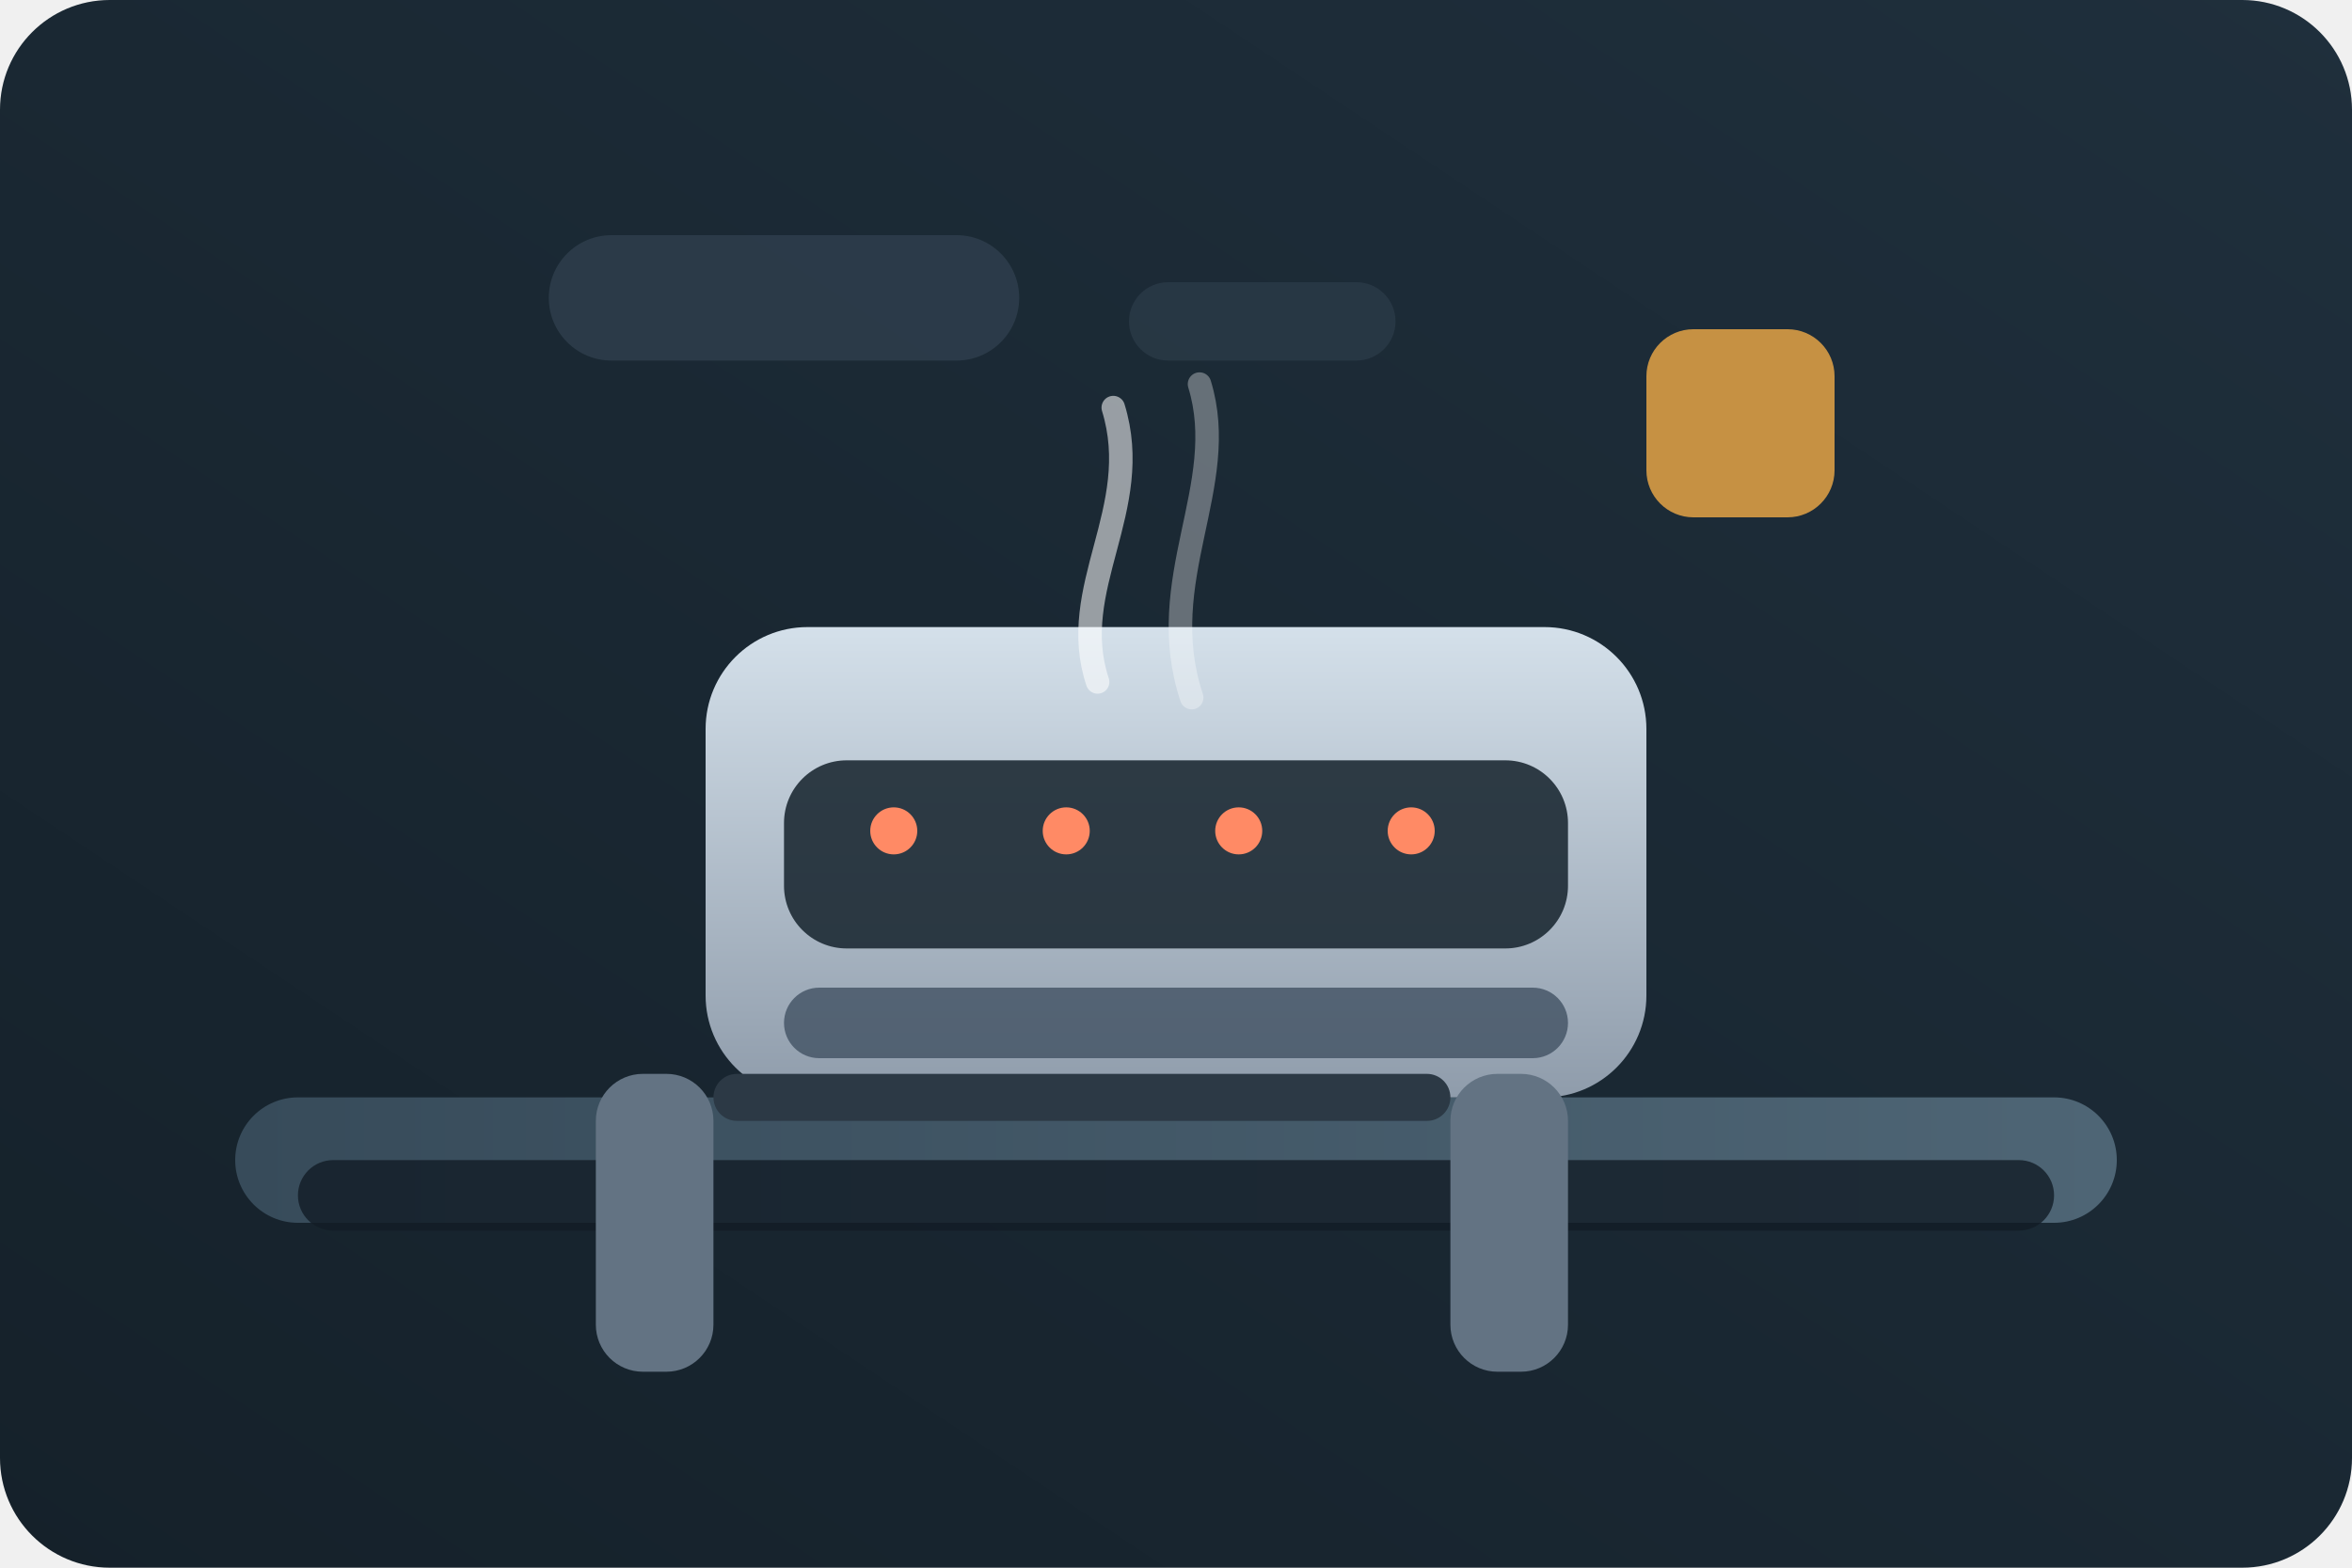
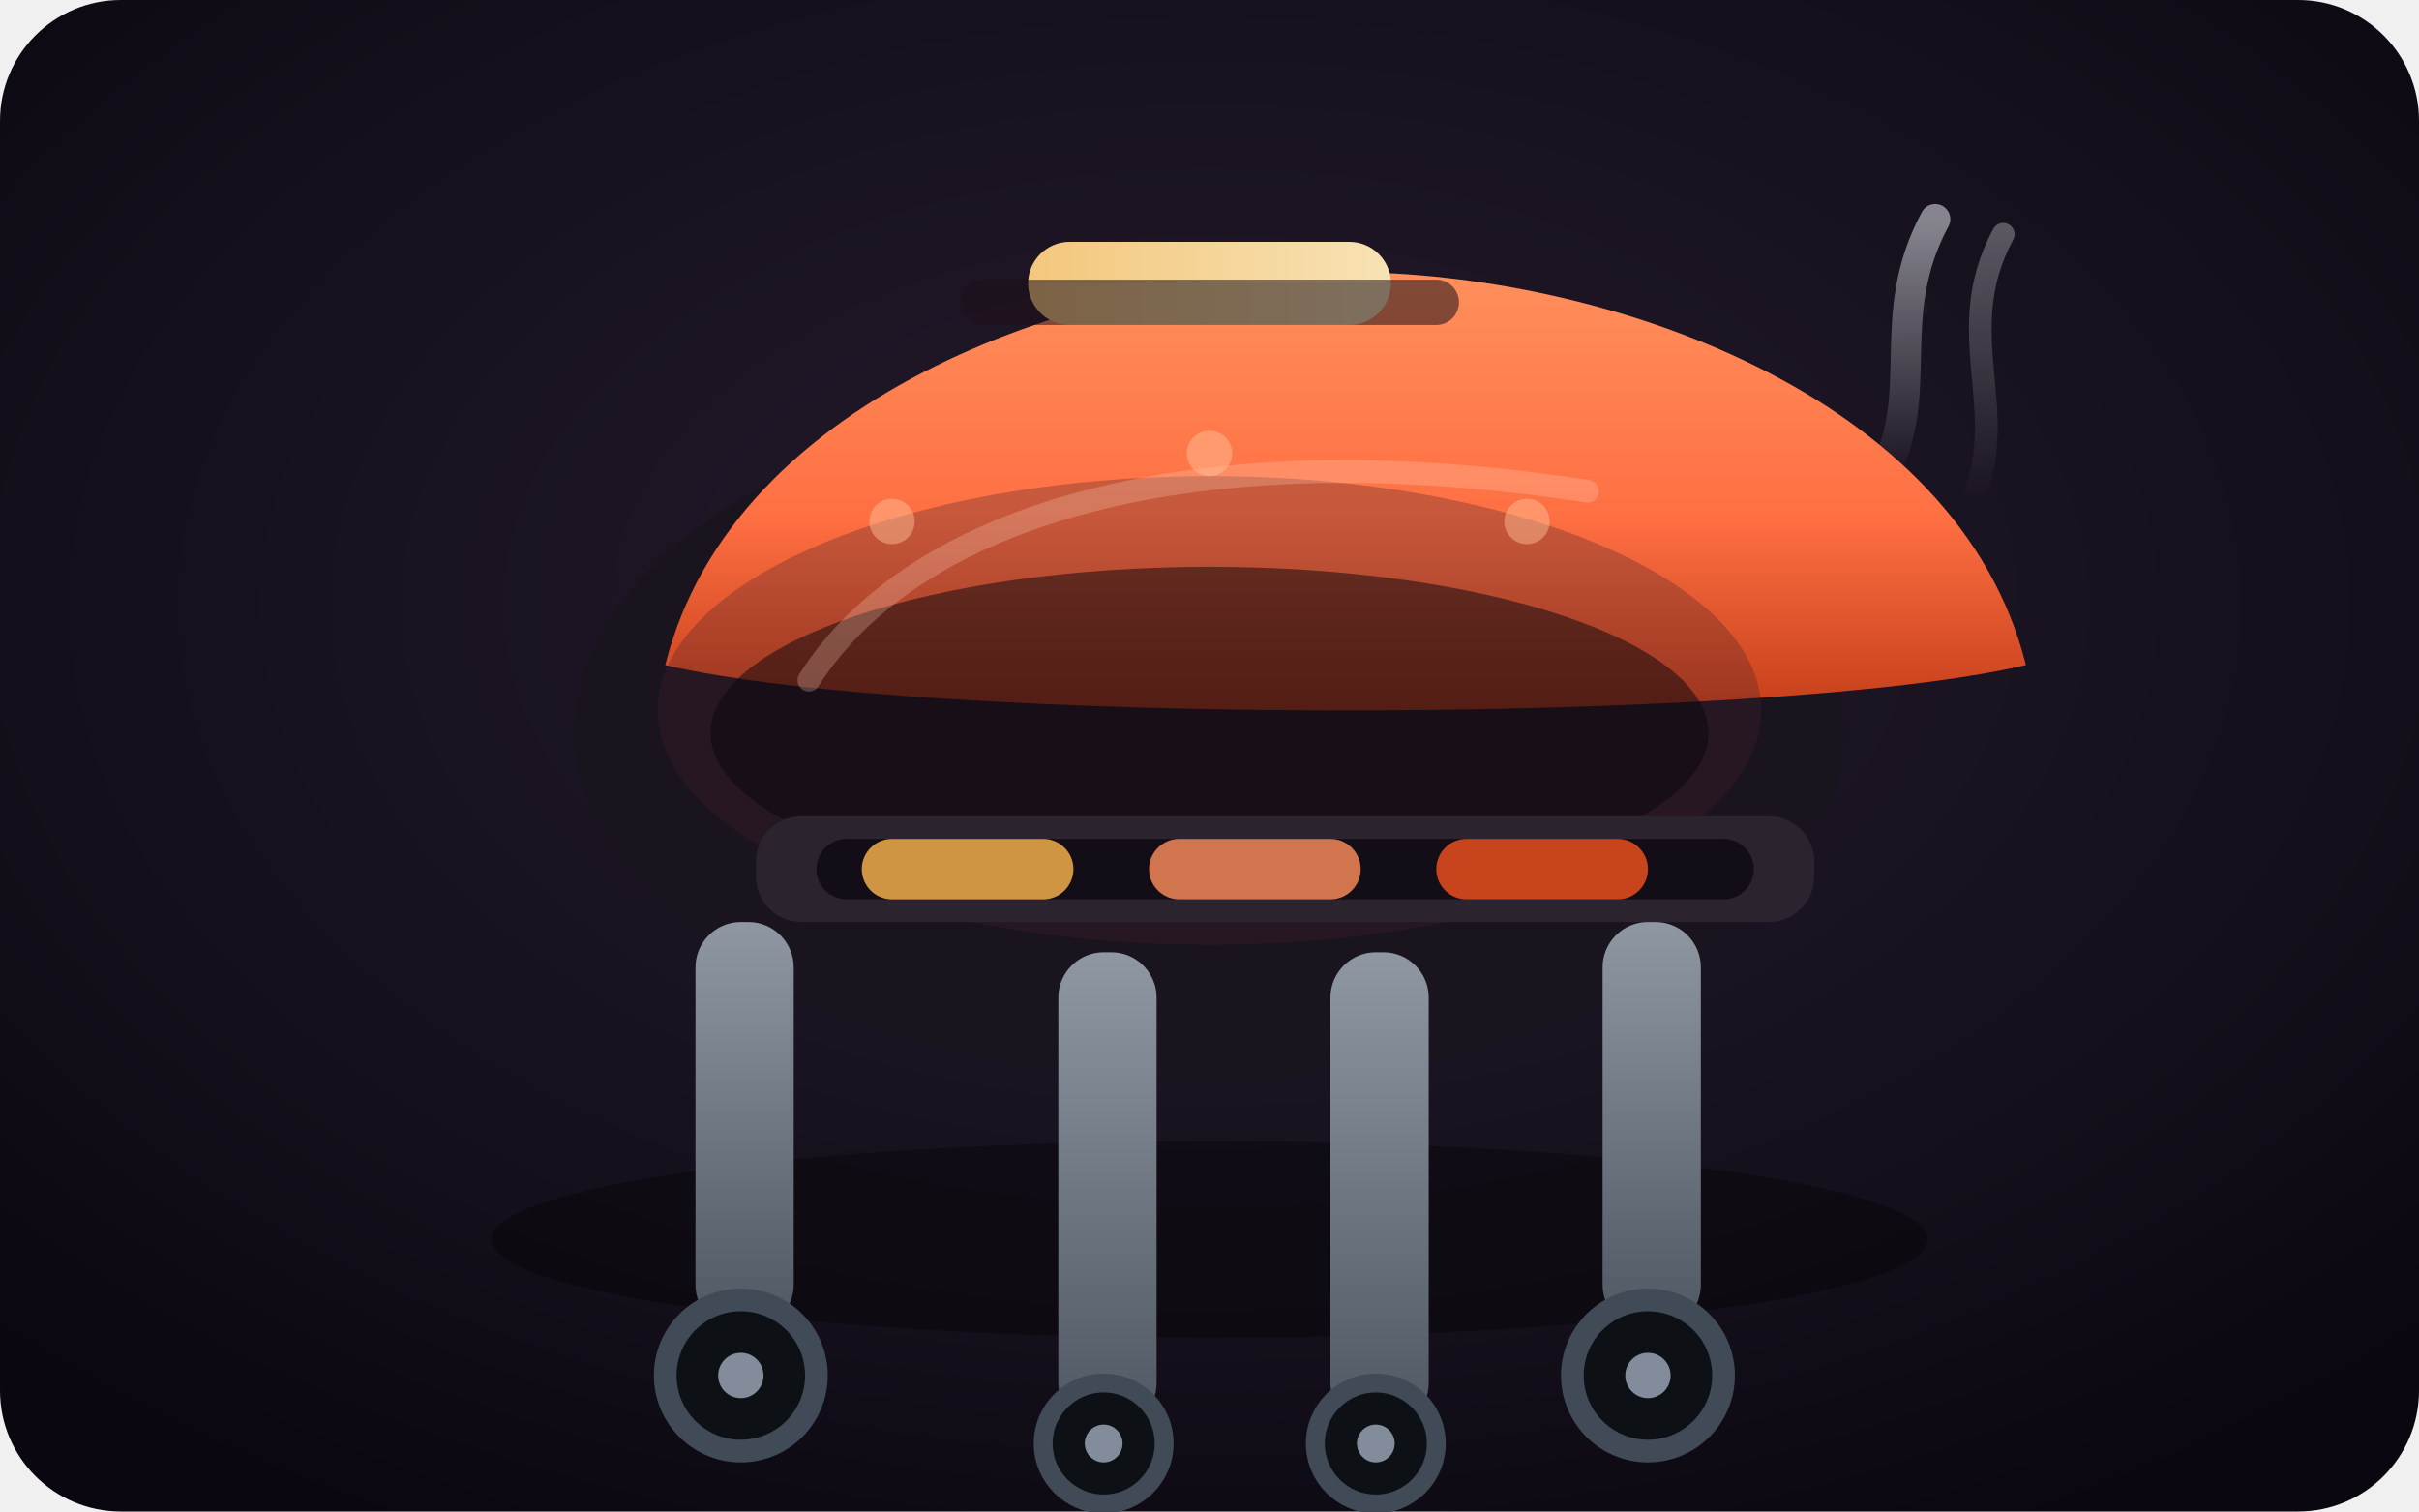
- <svg xmlns="http://www.w3.org/2000/svg" viewBox="0 0 600 400" role="img" aria-labelledby="title desc">
+ <svg xmlns="http://www.w3.org/2000/svg" viewBox="0 0 640 400" role="img" aria-labelledby="title desc">
  <defs>
-     <linearGradient id="bg" x1="0" y1="1" x2="1" y2="0">
-       <stop offset="0%" stop-color="#15212a" />
-       <stop offset="100%" stop-color="#1f2f3c" />
+     <radialGradient id="bg" cx="50%" cy="40%" r="70%">
+       <stop offset="0%" stop-color="#251a2d" />
+       <stop offset="70%" stop-color="#140f1a" />
+       <stop offset="100%" stop-color="#0a0710" />
+     </radialGradient>
+     <linearGradient id="dome" x1="0" y1="0" x2="0" y2="1">
+       <stop offset="0%" stop-color="#ff8f5c" />
+       <stop offset="55%" stop-color="#ff7043" />
+       <stop offset="100%" stop-color="#c63f1a" />
    </linearGradient>
-     <linearGradient id="balcony" x1="0" y1="0" x2="1" y2="0">
-       <stop offset="0%" stop-color="#374b5a" />
-       <stop offset="100%" stop-color="#4e6575" />
+     <linearGradient id="base" x1="0" y1="0" x2="0" y2="1">
+       <stop offset="0%" stop-color="#2d232f" />
+       <stop offset="100%" stop-color="#131019" />
    </linearGradient>
-     <linearGradient id="compact-body" x1="0" y1="0" x2="0" y2="1">
-       <stop offset="0%" stop-color="#d4e0ea" />
-       <stop offset="100%" stop-color="#8f9cab" />
+     <linearGradient id="leg" x1="0" y1="0" x2="0" y2="1">
+       <stop offset="0%" stop-color="#8f97a2" />
+       <stop offset="100%" stop-color="#4f5762" />
+     </linearGradient>
+     <linearGradient id="handle" x1="0" y1="0" x2="1" y2="0">
+       <stop offset="0%" stop-color="#f4c77d" />
+       <stop offset="100%" stop-color="#f7e2b4" />
+     </linearGradient>
+     <linearGradient id="steam" x1="0" y1="1" x2="0" y2="0">
+       <stop offset="0%" stop-color="#ffffff" stop-opacity="0" />
+       <stop offset="100%" stop-color="#f5f9ff" stop-opacity="0.5" />
    </linearGradient>
  </defs>
-   <rect width="600" height="400" rx="28" fill="url(#bg)" />
-   <g transform="translate(60 60)">
-     <rect x="0" y="220" width="480" height="32" rx="16" fill="url(#balcony)" />
-     <rect x="16" y="236" width="448" height="18" rx="9" fill="#121c25" opacity="0.8" />
-     <g transform="translate(120 60)">
-       <rect x="0" y="40" width="240" height="120" rx="26" fill="url(#compact-body)" />
-       <rect x="20" y="74" width="200" height="48" rx="16" fill="#1d2a34" opacity="0.9" />
-       <rect x="20" y="132" width="200" height="18" rx="9" fill="#415163" opacity="0.8" />
-       <g fill="#ff8a65">
-         <circle cx="48" cy="92" r="6" />
-         <circle cx="92" cy="92" r="6" />
-         <circle cx="136" cy="92" r="6" />
-         <circle cx="180" cy="92" r="6" />
-       </g>
-       <g transform="translate(90 -36)" opacity="0.55">
-         <path d="M10 90c-8-24 12-44 4-70" fill="none" stroke="#ffffff" stroke-width="6" stroke-linecap="round" />
-         <path d="M34 94c-10-30 10-54 2-80" fill="none" stroke="#ffffff" stroke-width="6" stroke-linecap="round" opacity="0.6" />
-       </g>
-       <g transform="translate(-28 154)">
-         <rect x="0" y="0" width="30" height="76" rx="12" fill="#637383" />
-         <rect x="30" y="0" width="188" height="12" rx="6" fill="#2c3945" />
-         <rect x="218" y="0" width="30" height="76" rx="12" fill="#637383" />
+   <rect width="640" height="400" fill="url(#bg)" rx="32" />
+   <g transform="translate(60 40)">
+     <ellipse cx="260" cy="288" rx="190" ry="26" fill="#040306" opacity="0.4" />
+     <g transform="translate(330 -6)">
+       <path d="M108 92c12-22 0-42 14-68" fill="none" stroke="url(#steam)" stroke-width="8" stroke-linecap="round" />
+       <path d="M132 98c10-24-6-44 8-70" fill="none" stroke="url(#steam)" stroke-width="6" stroke-linecap="round" opacity="0.6" />
+     </g>
+     <g transform="translate(80 36)">
+       <ellipse cx="180" cy="118" rx="168" ry="92" fill="#1a141f" />
+       <path d="M36 100c18-72 112-104 180-104s162 32 180 104c-68 16-292 16-360 0z" fill="url(#dome)" />
+       <ellipse cx="180" cy="112" rx="146" ry="62" fill="#441f29" opacity="0.3" />
+       <ellipse cx="180" cy="118" rx="132" ry="44" fill="#07050b" opacity="0.5" />
+       <path d="M74 104c28-44 102-66 206-50" stroke="#ffd7c2" stroke-width="6" stroke-linecap="round" opacity="0.25" fill="none" />
+       <rect x="132" y="-12" width="96" height="22" rx="11" fill="url(#handle)" />
+       <rect x="114" y="-2" width="132" height="12" rx="6" fill="#1b1018" opacity="0.55" />
+       <g fill="#ffc49c" opacity="0.45">
+         <circle cx="96" cy="62" r="6" />
+         <circle cx="180" cy="44" r="6" />
+         <circle cx="264" cy="62" r="6" />
      </g>
    </g>
-     <rect x="360" y="24" width="48" height="48" rx="12" fill="#ffb347" opacity="0.75" />
-     <rect x="80" y="0" width="120" height="32" rx="16" fill="#2f3f4d" opacity="0.8" />
-     <rect x="228" y="12" width="68" height="20" rx="10" fill="#2f3f4d" opacity="0.6" />
+     <g transform="translate(104 176)">
+       <rect x="36" y="0" width="280" height="28" rx="12" fill="#2b232d" />
+       <rect x="52" y="6" width="248" height="16" rx="8" fill="#120d16" />
+       <g transform="translate(64 6)">
+         <rect x="0" y="0" width="56" height="16" rx="8" fill="#ffb74d" opacity="0.8" />
+         <rect x="76" y="0" width="56" height="16" rx="8" fill="#ff8f5c" opacity="0.8" />
+         <rect x="152" y="0" width="56" height="16" rx="8" fill="#f4511e" opacity="0.8" />
+       </g>
+     </g>
+     <g transform="translate(124 204)">
+       <rect x="0" y="0" width="26" height="108" rx="12" fill="url(#leg)" />
+       <rect x="240" y="0" width="26" height="108" rx="12" fill="url(#leg)" />
+       <rect x="96" y="8" width="26" height="126" rx="12" fill="url(#leg)" />
+       <rect x="168" y="8" width="26" height="126" rx="12" fill="url(#leg)" />
+       <circle cx="12" cy="120" r="20" fill="#0d1116" stroke="#414b58" stroke-width="6" />
+       <circle cx="252" cy="120" r="20" fill="#0d1116" stroke="#414b58" stroke-width="6" />
+       <circle cx="108" cy="138" r="16" fill="#0d1116" stroke="#414b58" stroke-width="5" />
+       <circle cx="180" cy="138" r="16" fill="#0d1116" stroke="#414b58" stroke-width="5" />
+       <circle cx="12" cy="120" r="6" fill="#838c9a" />
+       <circle cx="252" cy="120" r="6" fill="#838c9a" />
+       <circle cx="108" cy="138" r="5" fill="#838c9a" />
+       <circle cx="180" cy="138" r="5" fill="#838c9a" />
+     </g>
  </g>
</svg>
